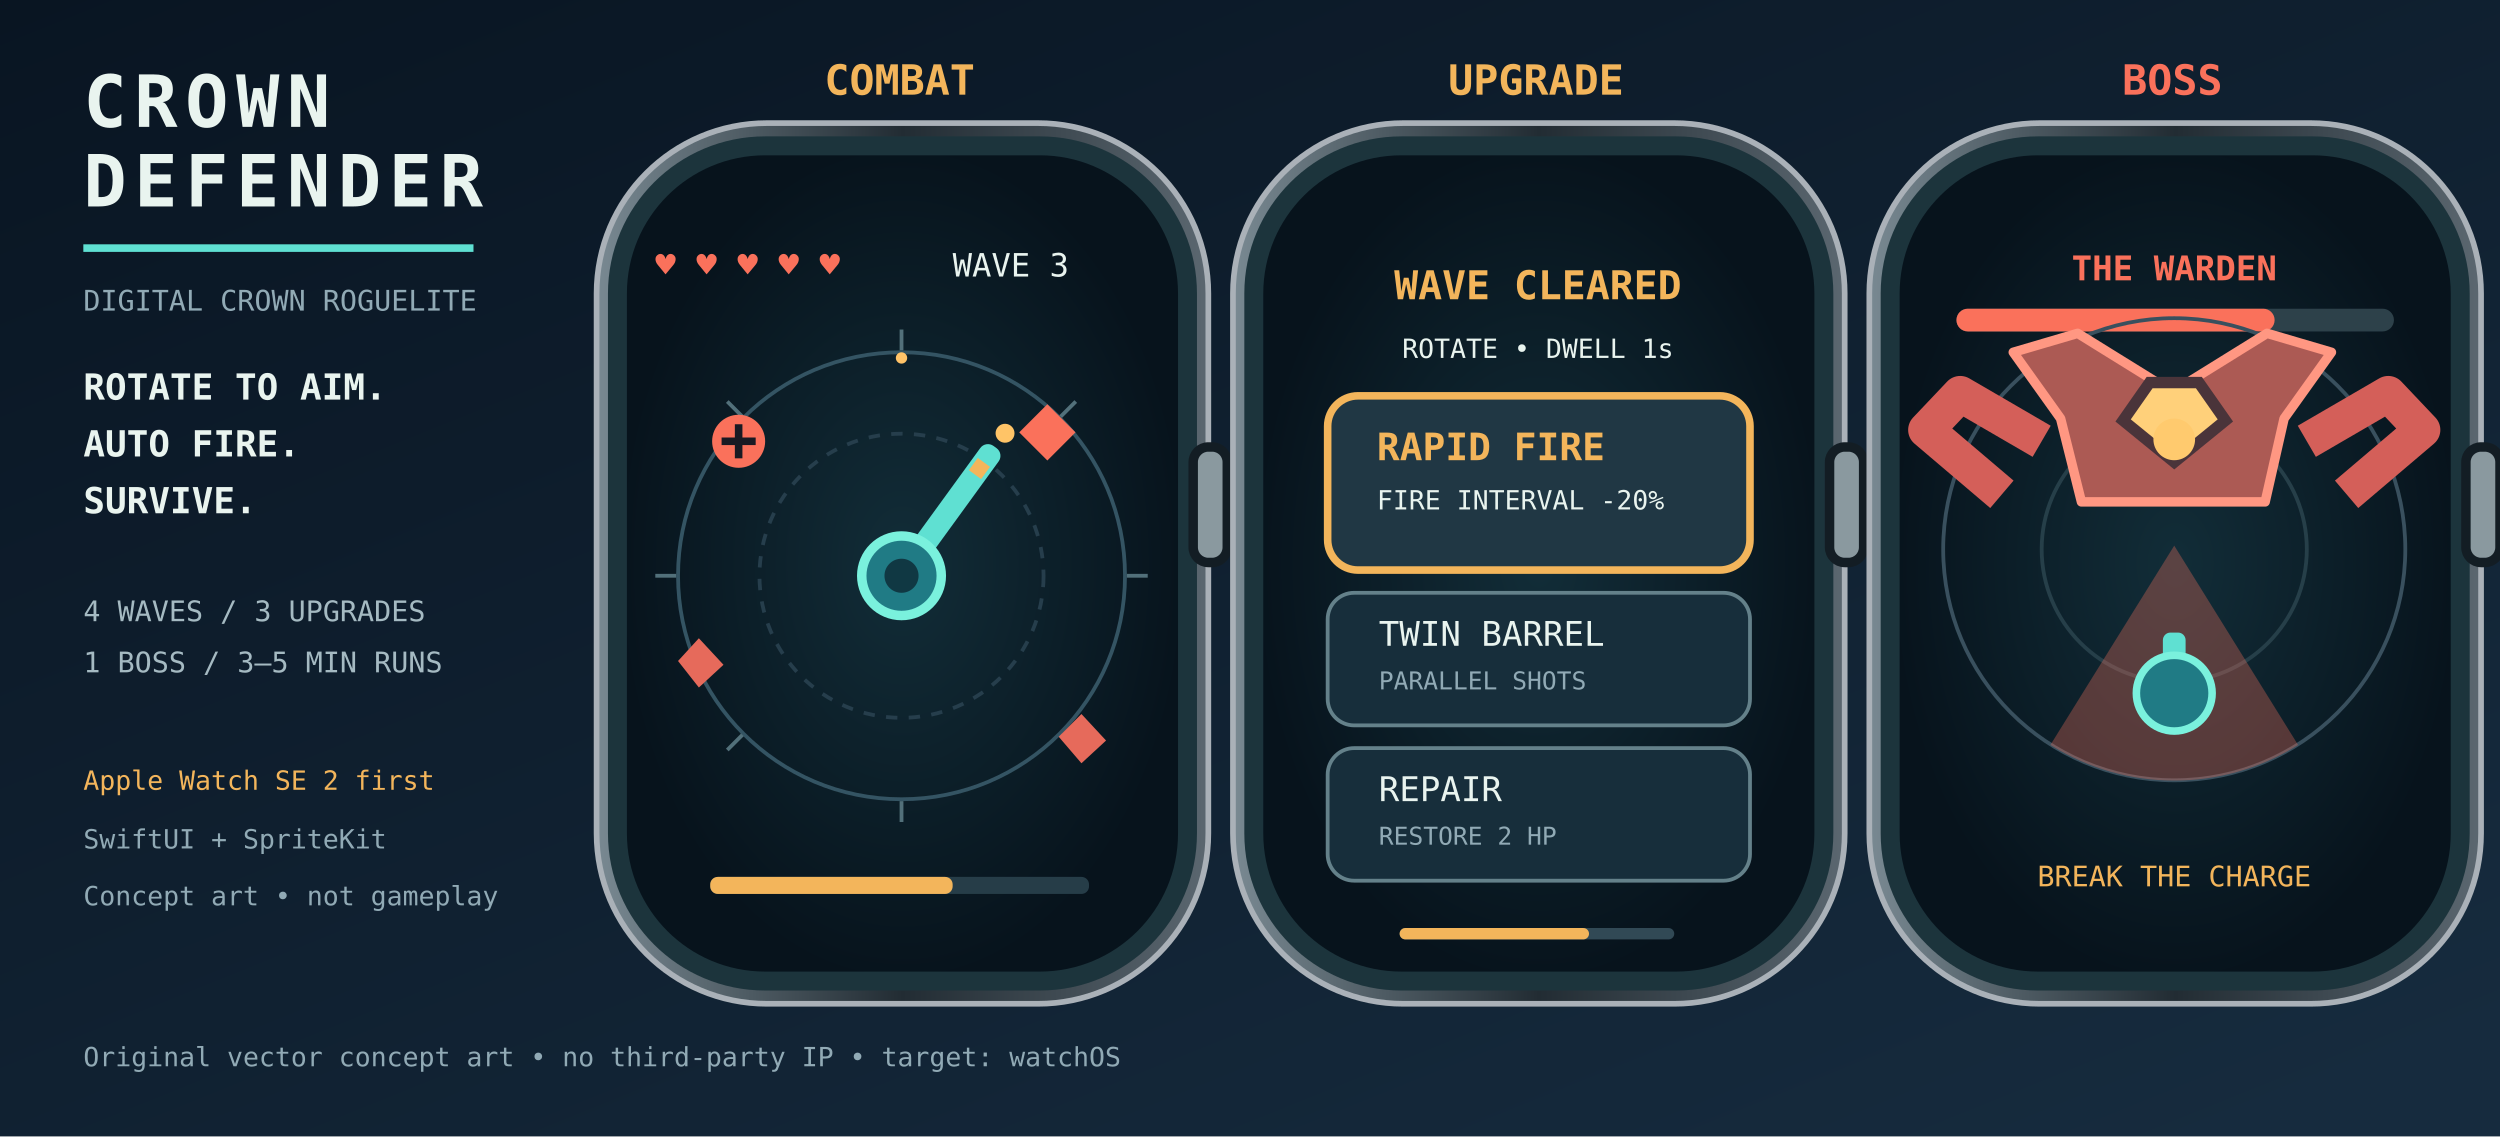
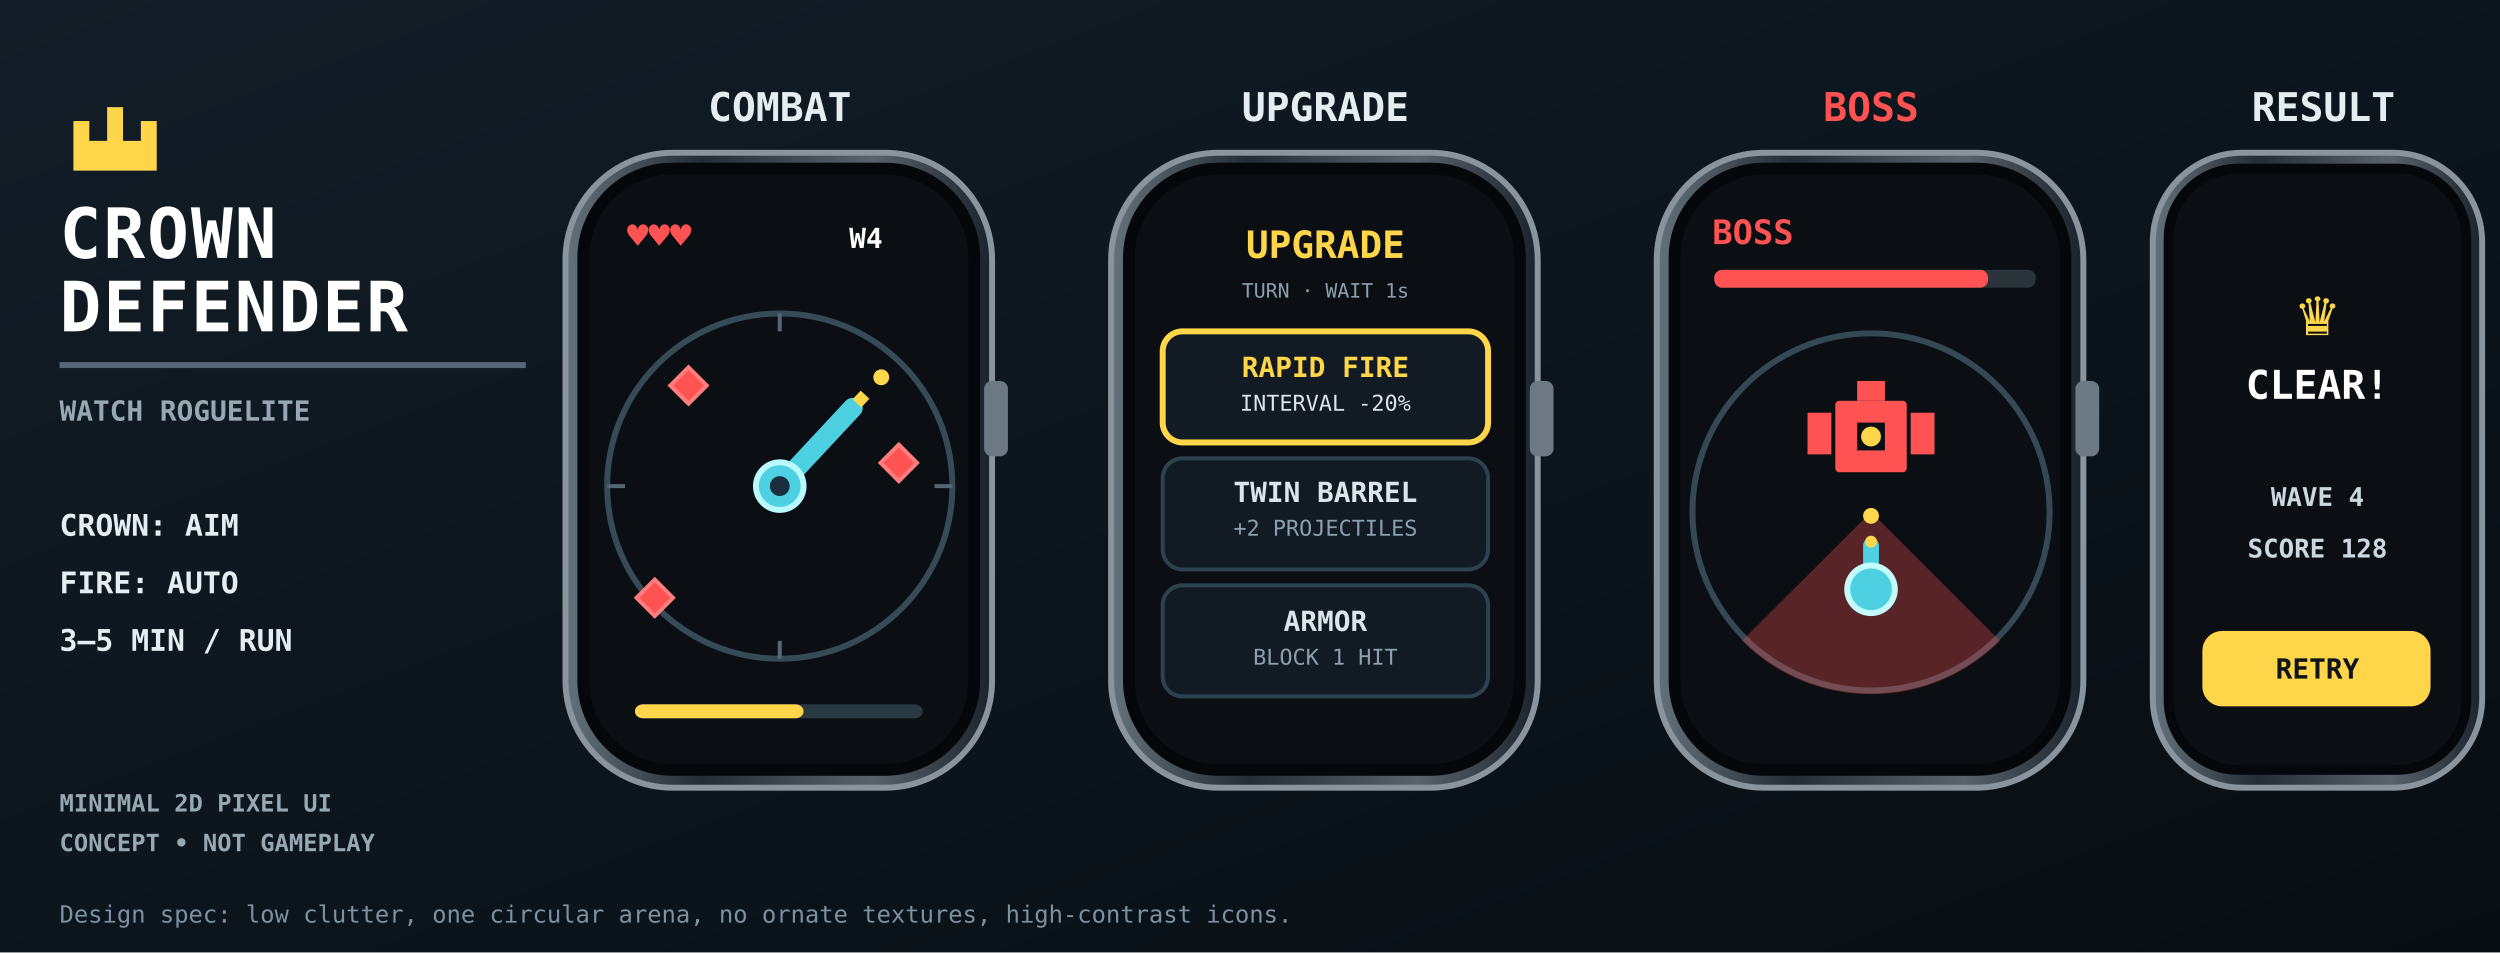
- <svg xmlns="http://www.w3.org/2000/svg" viewBox="0 0 1320 600" role="img" aria-label="Crown Defender watchOS concept art showing COMBAT, UPGRADES, and BOSS watch screens">
+ <svg xmlns="http://www.w3.org/2000/svg" viewBox="0 0 1260 480" role="img" aria-label="Crown Defender minimal design, combat, upgrades, boss and result screens">
  <defs>
-     <linearGradient id="bg" x2="0.9" y2="1">
-       <stop stop-color="#091522" />
-       <stop offset="1" stop-color="#162B3E" />
+     <linearGradient id="bg" x1="0" y1="0" x2="1" y2="1">
+       <stop stop-color="#121d27" />
+       <stop offset="1" stop-color="#070e13" />
    </linearGradient>
-     <radialGradient id="screen">
-       <stop stop-color="#122D38" />
-       <stop offset="1" stop-color="#07131C" />
-     </radialGradient>
-     <linearGradient id="rim">
-       <stop stop-color="#798992" />
-       <stop offset=".5" stop-color="#222C33" />
-       <stop offset="1" stop-color="#5B6770" />
+     <linearGradient id="bezel">
+       <stop stop-color="#64717a" />
+       <stop offset=".32" stop-color="#242d35" />
+       <stop offset=".72" stop-color="#5a636b" />
+       <stop offset="1" stop-color="#1b242c" />
    </linearGradient>
-     <filter id="glow">
-       <feGaussianBlur stdDeviation="4" />
-     </filter>
  </defs>
-   <rect width="1320" height="600" fill="url(#bg)" />
-   <g font-family="ui-monospace, SFMono-Regular, Menlo, monospace" fill="#E9F4EF">
-     <text x="44" y="67" font-size="38" letter-spacing="4" font-weight="900">CROWN</text>
-     <text x="44" y="109" font-size="38" letter-spacing="4" font-weight="900">DEFENDER</text>
-     <path d="M44 131H250" stroke="#5FE0D2" stroke-width="4" />
-     <text x="44" y="164" font-size="15" fill="#91AAB5">DIGITAL CROWN ROGUELITE</text>
-     <text x="44" y="211" font-size="19" font-weight="700">ROTATE TO AIM.</text>
-     <text x="44" y="241" font-size="19" font-weight="700">AUTO FIRE.</text>
-     <text x="44" y="271" font-size="19" font-weight="700">SURVIVE.</text>
-     <text x="44" y="328" font-size="15" fill="#A5BAC2">4 WAVES  /  3 UPGRADES</text>
-     <text x="44" y="355" font-size="15" fill="#A5BAC2">1 BOSS   /  3–5 MIN RUNS</text>
-     <text x="44" y="417" font-size="14" fill="#F3B55B">Apple Watch SE 2 first</text>
-     <text x="44" y="448" font-size="14" fill="#91AAB5">SwiftUI + SpriteKit</text>
-     <text x="44" y="478" font-size="14" fill="#91AAB5">Concept art • not gameplay</text>
+   <rect width="1260" height="480" fill="url(#bg)" />
+   <g font-family="monospace" font-weight="800">
+     <path d="M37 86v-25h8v10h9v-17h8v17h9v-10h8v25Z" fill="#FFD54A" />
+     <text x="30" y="130" font-size="35" fill="#FFFFFF" letter-spacing="1">CROWN</text>
+     <text x="30" y="167" font-size="35" fill="#FFFFFF" letter-spacing="1">DEFENDER</text>
+     <path d="M30 184h235" stroke="#586775" stroke-width="3" />
+     <text x="30" y="212" font-size="14" fill="#97A8B3">WATCH ROGUELITE</text>
+     <text x="30" y="270" font-size="15" fill="#E3EDF2">CROWN: AIM</text>
+     <text x="30" y="299" font-size="15" fill="#E3EDF2">FIRE: AUTO</text>
+     <text x="30" y="328" font-size="15" fill="#E3EDF2">3–5 MIN / RUN</text>
+     <text x="30" y="409" font-size="12" fill="#97A8B3">MINIMAL 2D PIXEL UI</text>
+     <text x="30" y="429" font-size="12" fill="#97A8B3">CONCEPT • NOT GAMEPLAY</text>
  </g>
-   <g transform="translate(315 45)">
-     <text x="160" y="5" fill="#F3B55B" font-family="monospace" text-anchor="middle" font-size="22" font-weight="bold">COMBAT</text>
-     <rect x="0" y="20" width="323" height="465" rx="90" fill="url(#rim)" stroke="#AAB1B8" stroke-width="3" />
-     <rect x="11" y="32" width="301" height="441" rx="78" fill="url(#screen)" stroke="#1C343C" stroke-width="10" />
-     <rect x="315" y="191" width="18" height="61" rx="8" fill="#8A999F" stroke="#131D24" stroke-width="5" />
-     <g transform="translate(161 259)">
-       <circle r="118" fill="none" stroke="#345463" stroke-width="2" />
-       <circle r="75" fill="none" stroke="#263E4C" stroke-width="2" stroke-dasharray="6 6" />
-       <g stroke="#52707A" stroke-width="2">
-         <path d="M0-130V-119M0 119V130M-130 0H-119M119 0H130M-92-92L-84-84M92 92L84 84M92-92L84-84M-92 92L-84 84" />
-       </g>
-       <circle cx="-86" cy="-71" r="14" fill="#FA715B" />
-       <path d="M-86-80v18M-95-71h18" stroke="#191A23" stroke-width="4" />
-       <rect x="66" y="-86" width="21" height="21" transform="rotate(45 77 -75)" fill="#FA715B" />
-       <path d="M-118 45l11-12 13 14-13 12zM83 85l12-12 13 14-13 12z" fill="#E66A5B" />
-       <g transform="rotate(36)">
-         <rect x="-6" y="-84" width="12" height="75" rx="5" fill="#5FE0D2" />
-         <rect x="-4" y="-74" width="8" height="8" fill="#F3B55B" />
-         <circle cy="-93" r="5" fill="#FFC467" />
-       </g>
-       <circle r="21" fill="#207B85" stroke="#7AF1DD" stroke-width="5" />
-       <circle r="9" fill="#103843" />
-       <circle cx="0" cy="-115" r="3" fill="#FFC368" />
+   <g font-family="monospace" font-weight="bold" text-anchor="middle">
+     <text x="393" y="61" fill="#E5EDF1" font-size="20">COMBAT</text>
+     <text x="668" y="61" fill="#E5EDF1" font-size="20">UPGRADE</text>
+     <text x="943" y="61" fill="#FF5252" font-size="20">BOSS</text>
+     <text x="1171" y="61" fill="#E5EDF1" font-size="20">RESULT</text>
+   </g>
+   <g>
+     <rect x="285" y="77" width="215" height="320" rx="54" fill="url(#bezel)" stroke="#89949D" stroke-width="3" />
+     <rect x="294" y="85" width="197" height="303" rx="45" fill="#0B0F14" stroke="#05080A" stroke-width="6" />
+     <rect x="496" y="192" width="12" height="38" rx="4" fill="#6C7982" />
+     <rect x="560" y="77" width="215" height="320" rx="54" fill="url(#bezel)" stroke="#89949D" stroke-width="3" />
+     <rect x="569" y="85" width="197" height="303" rx="45" fill="#0B0F14" stroke="#05080A" stroke-width="6" />
+     <rect x="771" y="192" width="12" height="38" rx="4" fill="#6C7982" />
+     <rect x="835" y="77" width="215" height="320" rx="54" fill="url(#bezel)" stroke="#89949D" stroke-width="3" />
+     <rect x="844" y="85" width="197" height="303" rx="45" fill="#0B0F14" stroke="#05080A" stroke-width="6" />
+     <rect x="1046" y="192" width="12" height="38" rx="4" fill="#6C7982" />
+   </g>
+   <g font-family="monospace" font-weight="bold">
+     <text x="316" y="125" fill="#FF5252" font-size="18">♥♥♥</text>
+     <text x="428" y="125" fill="#FFF" font-size="14">W4</text>
+   </g>
+   <g transform="translate(393 245)">
+     <circle r="87" stroke="#354B56" stroke-width="3" fill="none" />
+     <g stroke="#536775" stroke-width="2">
+       <path d="M0-87v9M0 78v9M-87 0h9M78 0h9" />
    </g>
-     <text x="31" y="101" fill="#FA715B" font-size="18" font-family="monospace">♥ ♥ ♥ ♥ ♥</text>
-     <text x="188" y="101" fill="#E9F4EF" font-size="17" font-family="monospace">WAVE 3</text>
-     <rect x="60" y="418" width="200" height="9" rx="4" fill="#263D48" />
-     <rect x="60" y="418" width="128" height="9" rx="4" fill="#F3B55B" />
+     <g fill="#FF5252" stroke="#FF7D7D" stroke-width="2">
+       <rect x="-53" y="-57" width="13" height="13" transform="rotate(45 -46 -50)" />
+       <rect x="53" y="-18" width="13" height="13" transform="rotate(45 60 -11)" />
+       <rect x="-70" y="50" width="13" height="13" transform="rotate(45 -63 57)" />
+     </g>
+     <g transform="rotate(43)">
+       <path d="M0 0V-54" stroke="#4DD0E1" stroke-width="10" stroke-linecap="round" />
+       <rect x="-3" y="-63" width="6" height="6" fill="#FFD54A" />
+       <circle cx="0" cy="-75" r="4" fill="#FFD54A" />
+     </g>
+     <circle r="12" fill="#4DD0E1" stroke="#B9F9FF" stroke-width="3" />
+     <circle r="5" fill="#192F3E" />
  </g>
-   <g transform="translate(651 45)">
-     <text x="160" y="5" fill="#F3B55B" font-family="monospace" text-anchor="middle" font-size="22" font-weight="bold">UPGRADE</text>
-     <rect x="0" y="20" width="323" height="465" rx="90" fill="url(#rim)" stroke="#AAB1B8" stroke-width="3" />
-     <rect x="11" y="32" width="301" height="441" rx="78" fill="url(#screen)" stroke="#1C343C" stroke-width="10" />
-     <rect x="315" y="191" width="18" height="61" rx="8" fill="#8A999F" stroke="#131D24" stroke-width="5" />
-     <text x="161" y="113" text-anchor="middle" font-family="monospace" fill="#F3B55B" font-weight="bold" font-size="21">WAVE CLEARED</text>
-     <text x="161" y="144" text-anchor="middle" font-family="monospace" fill="#E9F4EF" font-size="14">ROTATE • DWELL 1s</text>
-     <rect x="50" y="164" width="223" height="92" rx="16" fill="#203744" stroke="#F3B55B" stroke-width="4" />
-     <text x="76" y="198" fill="#F3B55B" font-size="20" font-weight="bold" font-family="monospace">RAPID FIRE</text>
-     <text x="76" y="224" fill="#E9F4EF" font-size="14" font-family="monospace">FIRE INTERVAL -20%</text>
-     <rect x="50" y="268" width="223" height="70" rx="14" fill="#172E3B" stroke="#64818A" stroke-width="2" />
-     <text x="77" y="296" fill="#E9F4EF" font-size="18" font-family="monospace">TWIN BARREL</text>
-     <text x="77" y="319" fill="#91AAB5" font-size="13" font-family="monospace">PARALLEL SHOTS</text>
-     <rect x="50" y="350" width="223" height="70" rx="14" fill="#172E3B" stroke="#64818A" stroke-width="2" />
-     <text x="77" y="378" fill="#E9F4EF" font-size="18" font-family="monospace">REPAIR</text>
-     <text x="77" y="401" fill="#91AAB5" font-size="13" font-family="monospace">RESTORE 2 HP</text>
-     <path d="M91 448h139" stroke="#314955" stroke-width="6" stroke-linecap="round" />
-     <path d="M91 448h94" stroke="#F3B55B" stroke-width="6" stroke-linecap="round" />
+   <rect x="320" y="355" width="145" height="7" rx="4" fill="#293A43" />
+   <rect x="320" y="355" width="85" height="7" rx="4" fill="#FFD54A" />
+   <g font-family="monospace" text-anchor="middle">
+     <text x="668" y="130" fill="#FFD54A" font-size="19" font-weight="bold">UPGRADE</text>
+     <text x="668" y="150" fill="#8BA1AD" font-size="10">TURN · WAIT 1s</text>
+     <rect x="586" y="167" width="164" height="56" rx="10" fill="#121B23" stroke="#FFD54A" stroke-width="3" />
+     <rect x="586" y="231" width="164" height="56" rx="10" fill="#121B23" stroke="#2C424E" stroke-width="2" />
+     <rect x="586" y="295" width="164" height="56" rx="10" fill="#121B23" stroke="#2C424E" stroke-width="2" />
+     <text x="668" y="190" fill="#FFD54A" font-size="14" font-weight="bold">RAPID FIRE</text>
+     <text x="668" y="207" fill="#DAE5EC" font-size="11">INTERVAL -20%</text>
+     <text x="668" y="253" fill="#DAE5EC" font-size="14" font-weight="bold">TWIN BARREL</text>
+     <text x="668" y="270" fill="#8BA1AD" font-size="11">+2 PROJECTILES</text>
+     <text x="668" y="318" fill="#DAE5EC" font-size="14" font-weight="bold">ARMOR</text>
+     <text x="668" y="335" fill="#8BA1AD" font-size="11">BLOCK 1 HIT</text>
  </g>
-   <g transform="translate(987 45)">
-     <text x="160" y="5" fill="#FA715B" font-family="monospace" text-anchor="middle" font-size="22" font-weight="bold">BOSS</text>
-     <rect x="0" y="20" width="323" height="465" rx="90" fill="url(#rim)" stroke="#AAB1B8" stroke-width="3" />
-     <rect x="11" y="32" width="301" height="441" rx="78" fill="url(#screen)" stroke="#1C343C" stroke-width="10" />
-     <rect x="315" y="191" width="18" height="61" rx="8" fill="#8A999F" stroke="#131D24" stroke-width="5" />
-     <text x="161" y="103" text-anchor="middle" fill="#FA715B" font-family="monospace" font-weight="bold" font-size="18">THE WARDEN</text>
-     <rect x="46" y="118" width="231" height="12" rx="6" fill="#2D414A" />
-     <rect x="46" y="118" width="168" height="12" rx="6" fill="#FA715B" />
-     <g transform="translate(161 245)">
-       <circle r="122" fill="none" stroke="#39505E" stroke-width="2" />
-       <circle r="70" fill="none" stroke="#263F49" stroke-width="2" />
-       <path d="M0 0L-64 103A122 122 0 0 0 64 103Z" fill="#FA715B" opacity=".32" stroke="#FA715B" stroke-width="2" />
-       <path d="M-70-57l-43-25-18 19 40 34M70-57l43-25 18 19-40 34" fill="none" stroke="#D45F59" stroke-width="19" stroke-linejoin="round" />
-       <path d="M-60-69l-25-35 34-10 50 31 50-31 34 10-25 35-10 44-97 0z" fill="#AC5A54" stroke="#FF9782" stroke-width="5" stroke-linejoin="round" />
-       <path d="M-27-68L0-46 27-68 13-88h-26z" fill="#FFD07A" stroke="#4A343A" stroke-width="6" />
-       <circle cy="-58" r="11" fill="#FFCA6E" />
-       <g transform="translate(0 76)">
-         <rect x="-6" y="-32" width="12" height="27" rx="4" fill="#5FE0D2" />
-         <circle r="20" fill="#207B85" stroke="#7AF1DD" stroke-width="4" />
-       </g>
+   <g font-family="monospace">
+     <text x="863" y="123" fill="#FF5252" font-size="17" font-weight="bold">BOSS</text>
+     <rect x="864" y="136" width="162" height="9" rx="4" fill="#2B333B" />
+     <rect x="864" y="136" width="138" height="9" rx="4" fill="#FF5252" />
+   </g>
+   <g transform="translate(943 258)">
+     <circle r="90" fill="none" stroke="#344954" stroke-width="3" />
+     <path d="M0 0L-65 65A92 92 0 0 0 65 65Z" fill="#FF5252" opacity=".32" />
+     <g fill="#FF5252">
+       <rect x="-18" y="-56" width="36" height="36" rx="2" />
+       <rect x="-32" y="-50" width="12" height="21" />
+       <rect x="20" y="-50" width="12" height="21" />
+       <rect x="-7" y="-66" width="14" height="10" />
    </g>
-     <text x="161" y="423" text-anchor="middle" font-family="monospace" fill="#F3B55B" font-size="15">BREAK THE CHARGE</text>
+     <rect x="-7" y="-45" width="14" height="14" fill="#0B0F14" />
+     <circle cx="0" cy="-38" r="5" fill="#FFD54A" />
+     <path d="M0 38V17" stroke="#4DD0E1" stroke-width="8" stroke-linecap="round" />
+     <circle cy="39" r="12" fill="#4DD0E1" stroke="#C4FBFC" stroke-width="3" />
+     <g fill="#FFD54A">
+       <circle cy="2" r="4" />
+       <circle cy="15" r="3" />
+     </g>
  </g>
-   <text x="44" y="563" fill="#91AAB5" font-family="monospace" font-size="14">Original vector concept art  •  no third-party IP  •  target: watchOS</text>
+   <rect x="1085" y="77" width="166" height="320" rx="45" fill="url(#bezel)" stroke="#89949D" stroke-width="3" />
+   <rect x="1093" y="85" width="150" height="303" rx="35" fill="#0B0F14" stroke="#05080A" stroke-width="5" />
+   <g font-family="monospace" font-weight="bold" text-anchor="middle">
+     <text x="1168" y="169" fill="#FFD54A" font-size="33">♛</text>
+     <text x="1168" y="201" fill="#FFFFFF" font-size="20">CLEAR!</text>
+     <text x="1168" y="255" fill="#CBD8E0" font-size="13">WAVE  4</text>
+     <text x="1168" y="281" fill="#CBD8E0" font-size="13">SCORE 128</text>
+     <rect x="1110" y="318" width="115" height="38" rx="10" fill="#FFD54A" />
+     <text x="1168" y="342" fill="#10151A" font-size="14">RETRY</text>
+   </g>
+   <text x="30" y="465" fill="#7D91A0" font-size="12" font-family="monospace">Design spec: low clutter, one circular arena, no ornate textures, high-contrast icons.</text>
</svg>
